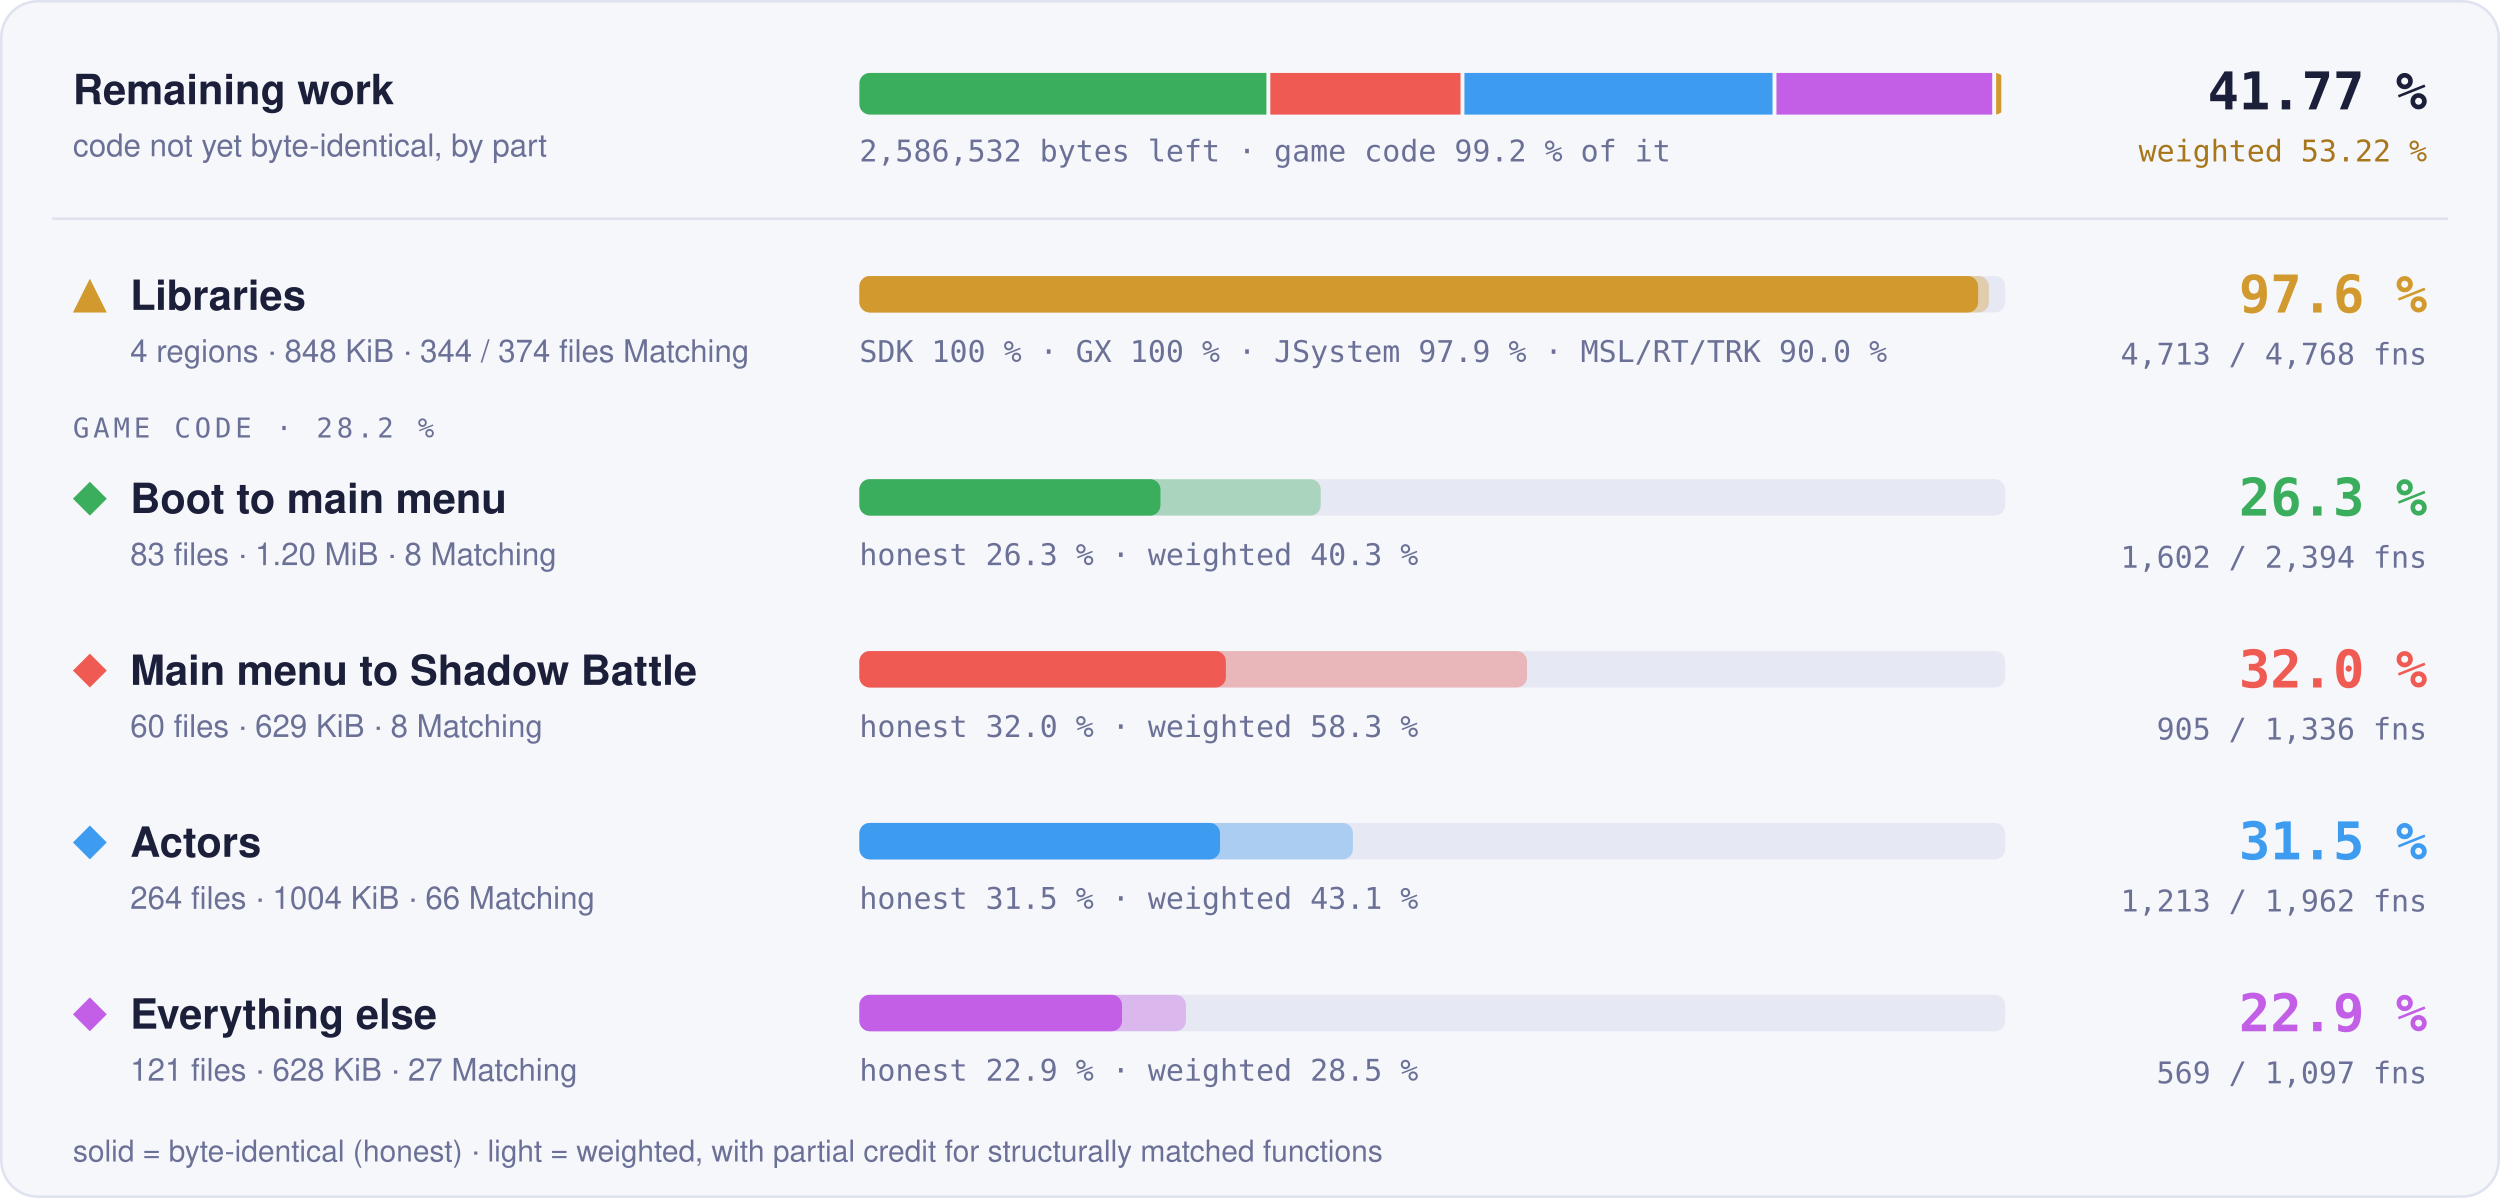
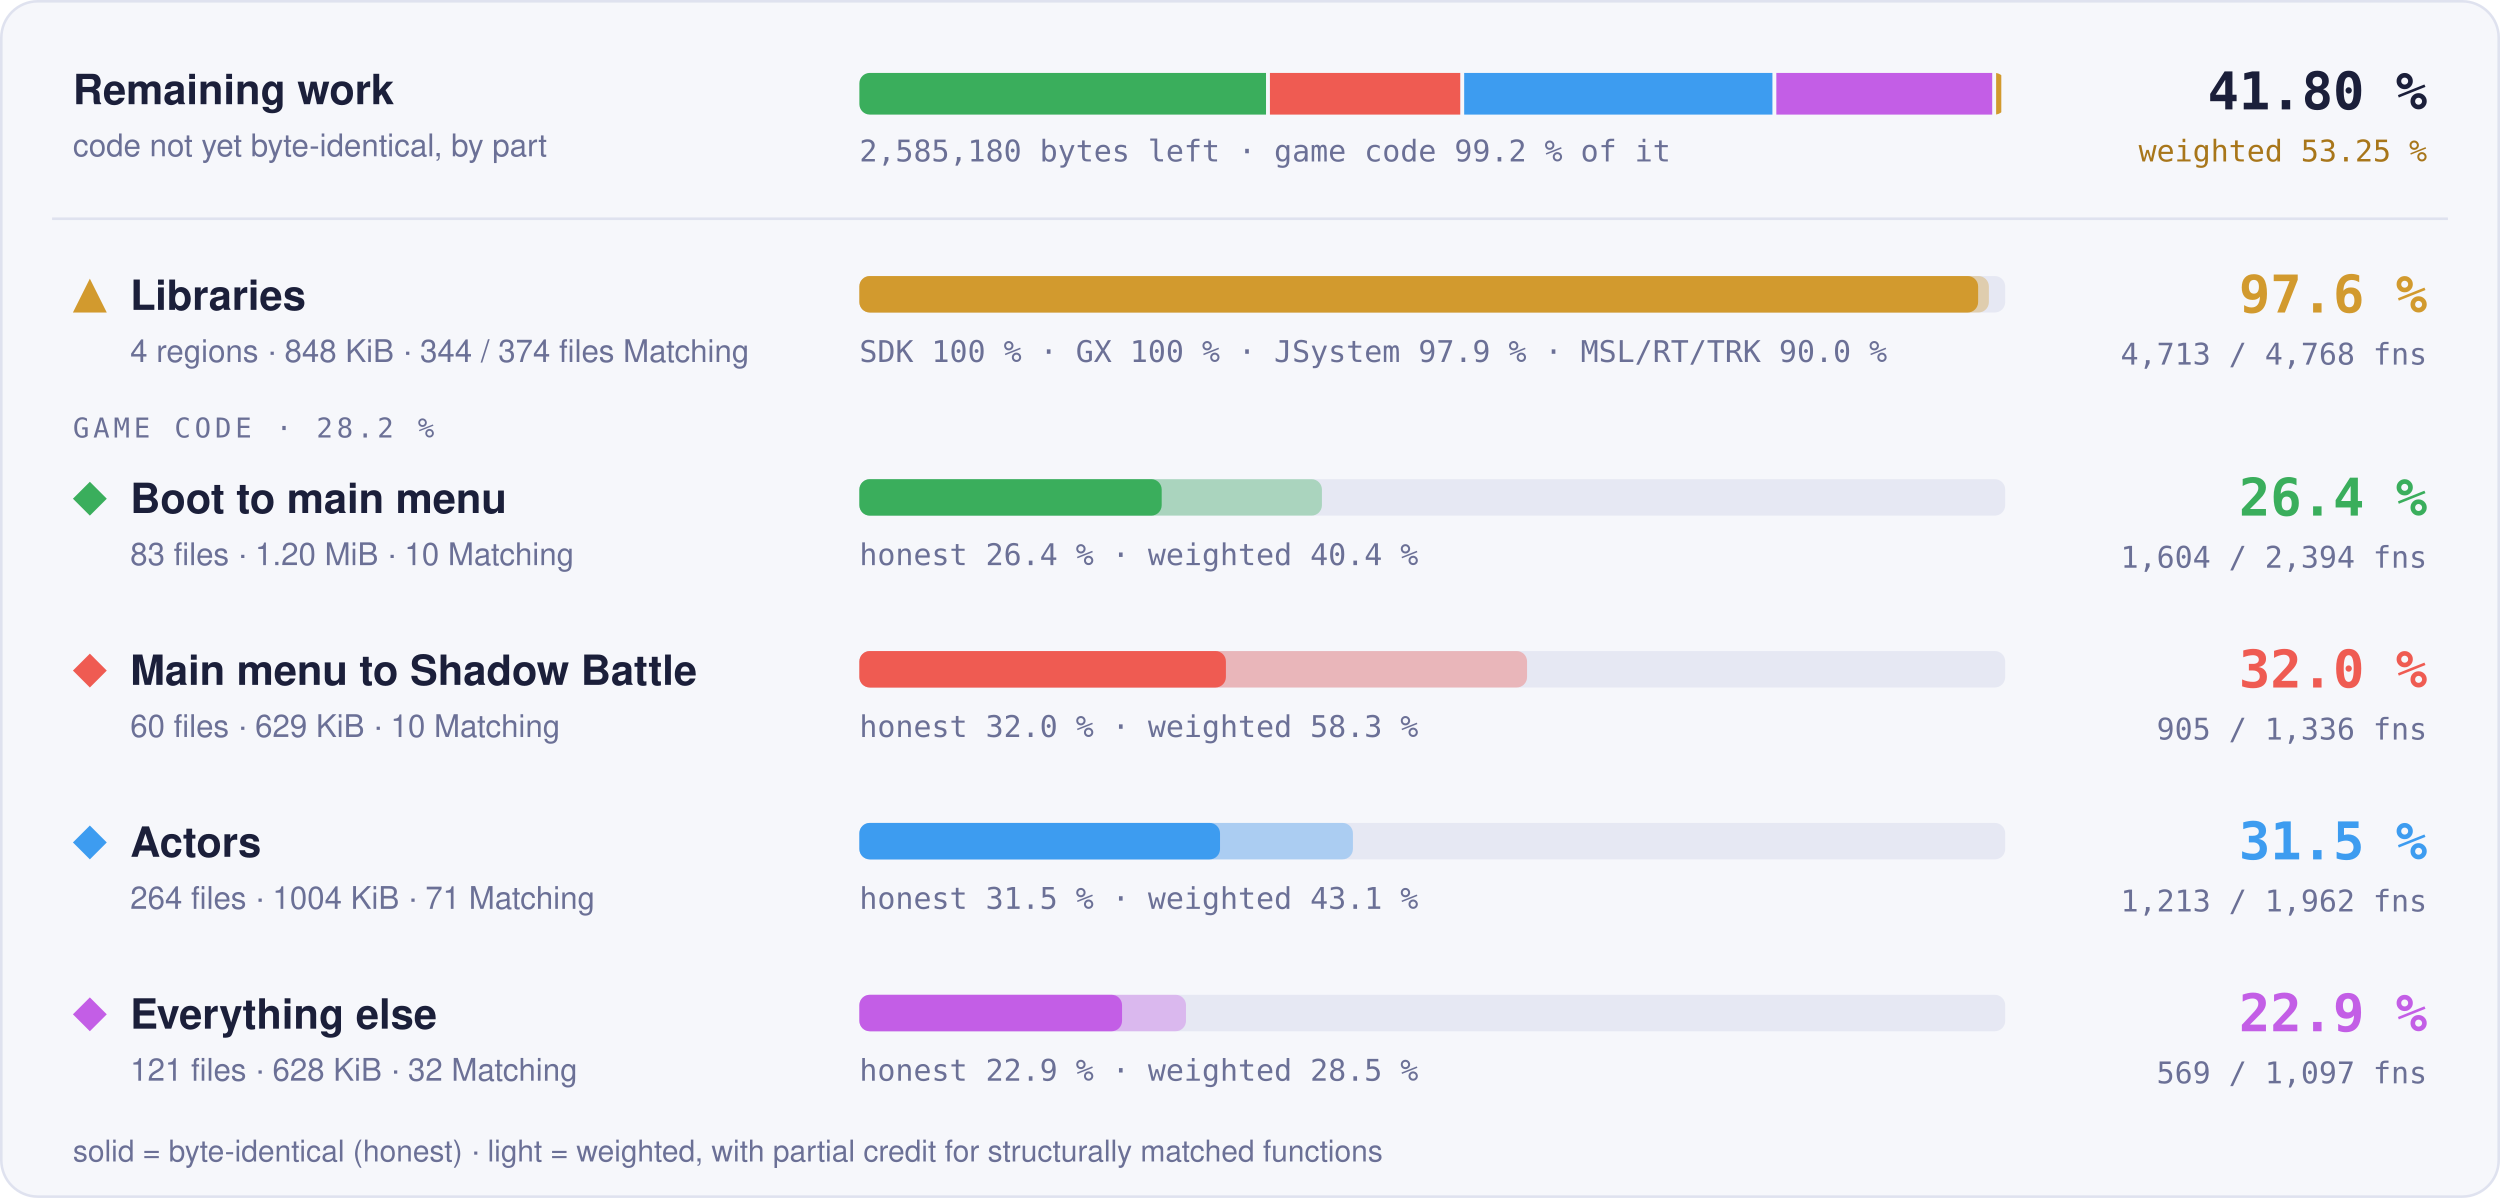
- <svg xmlns="http://www.w3.org/2000/svg" width="960" height="460" viewBox="0 0 960 460" role="img" aria-label="Progress overview: Libraries 97.6 % of code, 4713 of 4768 functions; Boot to main menu 26.3 % of code, 1602 of 2394 functions; Main menu to Shadow Battle 32.0 % of code, 905 of 1336 functions; Actors 31.5 % of code, 1213 of 1962 functions; Everything else 22.9 % of code, 569 of 1097 functions">
+ <svg xmlns="http://www.w3.org/2000/svg" width="960" height="460" viewBox="0 0 960 460" role="img" aria-label="Progress overview: Libraries 97.6 % of code, 4713 of 4768 functions; Boot to main menu 26.4 % of code, 1604 of 2394 functions; Main menu to Shadow Battle 32.0 % of code, 905 of 1336 functions; Actors 31.5 % of code, 1213 of 1962 functions; Everything else 22.9 % of code, 569 of 1097 functions">
  <style>text { font-family: -apple-system, BlinkMacSystemFont, 'Segoe UI', Helvetica, Arial, sans-serif; } .mono { font-family: ui-monospace, SFMono-Regular, 'SF Mono', Menlo, Consolas, monospace; } .grow { transform-box: fill-box; transform-origin: 0 50%; animation: grow 1.4s cubic-bezier(.2,.8,.2,1) both; } @keyframes grow { from { transform: scaleX(0); } } @media (prefers-reduced-motion: reduce) { * { animation: none !important; } }</style>
  <rect x="0.5" y="0.5" width="959" height="459" rx="14" fill="#f6f7fb" stroke="#dfe2ef" />
  <text x="28" y="40" font-size="16" font-weight="700" fill="#1b1f3a">Remaining work</text>
  <text x="28" y="60" font-size="12" fill="#6b7096">code not yet byte-identical, by part</text>
  <clipPath id="rw">
    <rect x="330" y="28" width="440" height="16" rx="4" />
  </clipPath>
  <g clip-path="url(#rw)">
-     <rect class="grow" x="330.00" y="28" width="156.30" height="16" fill="#3aae5c" />
-     <rect class="grow" x="487.80" y="28" width="73.05" height="16" fill="#ef5b52" />
-     <rect class="grow" x="562.34" y="28" width="118.31" height="16" fill="#3d9cf0" />
-     <rect class="grow" x="682.16" y="28" width="82.85" height="16" fill="#c35ee6" />
+     <rect class="grow" x="330.00" y="28" width="156.15" height="16" fill="#3aae5c" />
+     <rect class="grow" x="487.65" y="28" width="73.09" height="16" fill="#ef5b52" />
+     <rect class="grow" x="562.24" y="28" width="118.37" height="16" fill="#3d9cf0" />
+     <rect class="grow" x="682.11" y="28" width="82.90" height="16" fill="#c35ee6" />
    <rect class="grow" x="766.51" y="28" width="1.99" height="16" fill="#d29a2e" />
  </g>
-   <text x="330" y="62" class="mono" font-size="11.5" fill="#6b7096">2,586,532 bytes left · game code 99.2 % of it</text>
-   <text x="932" y="42" text-anchor="end" class="mono" font-size="20" font-weight="700" fill="#1b1f3a">41.77 %</text>
-   <text x="932" y="62" text-anchor="end" class="mono" font-size="11.5" fill="#a8761a">weighted 53.22 %</text>
+   <text x="330" y="62" class="mono" font-size="11.5" fill="#6b7096">2,585,180 bytes left · game code 99.2 % of it</text>
+   <text x="932" y="42" text-anchor="end" class="mono" font-size="20" font-weight="700" fill="#1b1f3a">41.80 %</text>
+   <text x="932" y="62" text-anchor="end" class="mono" font-size="11.5" fill="#a8761a">weighted 53.25 %</text>
  <line x1="20" x2="940" y1="84" y2="84" stroke="#dfe2ef" />
  <g fill="#d29a2e">
    <path d="M34.5 107L41 120L28 120Z" />
  </g>
  <text x="50" y="119" font-size="16" font-weight="700" fill="#1b1f3a">Libraries</text>
  <text x="50" y="139" font-size="12" fill="#6b7096">4 regions · 848 KiB · 344 / 374 files Matching</text>
  <rect x="330" y="106" width="440" height="14" rx="4" fill="#e6e8f3" />
  <rect class="grow" style="animation-delay:0.0s" x="330" y="106" width="433.73" height="14" rx="4" fill="#d29a2e" fill-opacity="0.35" />
  <rect class="grow" style="animation-delay:0.0s" x="330" y="106" width="429.60" height="14" rx="4" fill="#d29a2e" />
  <text x="330" y="139" class="mono" font-size="11.5" fill="#6b7096">SDK 100 % · GX 100 % · JSystem 97.9 % · MSL/RT/TRK 90.0 %</text>
  <text x="932" y="120" text-anchor="end" class="mono" font-size="20" font-weight="700" fill="#d29a2e">97.6 %</text>
  <text x="932" y="140" text-anchor="end" class="mono" font-size="11.5" fill="#6b7096">4,713 / 4,768 fns</text>
  <text x="28" y="168" class="mono" font-size="10.5" letter-spacing="0.14em" fill="#6b7096">GAME CODE · 28.2 %</text>
  <g fill="#3aae5c">
    <path d="M34.5 185L41 191.5L34.5 198L28 191.5Z" />
  </g>
  <text x="50" y="197" font-size="16" font-weight="700" fill="#1b1f3a">Boot to main menu</text>
-   <text x="50" y="217" font-size="12" fill="#6b7096">83 files · 1.20 MiB · 8 Matching</text>
+   <text x="50" y="217" font-size="12" fill="#6b7096">83 files · 1.20 MiB · 10 Matching</text>
  <rect x="330" y="184" width="440" height="14" rx="4" fill="#e6e8f3" />
-   <rect class="grow" style="animation-delay:0.1s" x="330" y="184" width="177.15" height="14" rx="4" fill="#3aae5c" fill-opacity="0.35" />
-   <rect class="grow" style="animation-delay:0.1s" x="330" y="184" width="115.62" height="14" rx="4" fill="#3aae5c" />
-   <text x="330" y="217" class="mono" font-size="11.5" fill="#6b7096">honest 26.3 % · weighted 40.3 %</text>
-   <text x="932" y="198" text-anchor="end" class="mono" font-size="20" font-weight="700" fill="#3aae5c">26.3 %</text>
-   <text x="932" y="218" text-anchor="end" class="mono" font-size="11.5" fill="#6b7096">1,602 / 2,394 fns</text>
+   <rect class="grow" style="animation-delay:0.1s" x="330" y="184" width="177.62" height="14" rx="4" fill="#3aae5c" fill-opacity="0.35" />
+   <rect class="grow" style="animation-delay:0.1s" x="330" y="184" width="116.09" height="14" rx="4" fill="#3aae5c" />
+   <text x="330" y="217" class="mono" font-size="11.5" fill="#6b7096">honest 26.4 % · weighted 40.4 %</text>
+   <text x="932" y="198" text-anchor="end" class="mono" font-size="20" font-weight="700" fill="#3aae5c">26.4 %</text>
+   <text x="932" y="218" text-anchor="end" class="mono" font-size="11.5" fill="#6b7096">1,604 / 2,394 fns</text>
  <g fill="#ef5b52">
    <path d="M34.5 251L41 257.5L34.5 264L28 257.5Z" />
  </g>
  <text x="50" y="263" font-size="16" font-weight="700" fill="#1b1f3a">Main menu to Shadow Battle</text>
-   <text x="50" y="283" font-size="12" fill="#6b7096">60 files · 629 KiB · 8 Matching</text>
+   <text x="50" y="283" font-size="12" fill="#6b7096">60 files · 629 KiB · 10 Matching</text>
  <rect x="330" y="250" width="440" height="14" rx="4" fill="#e6e8f3" />
  <rect class="grow" style="animation-delay:0.2s" x="330" y="250" width="256.39" height="14" rx="4" fill="#ef5b52" fill-opacity="0.35" />
  <rect class="grow" style="animation-delay:0.2s" x="330" y="250" width="140.75" height="14" rx="4" fill="#ef5b52" />
  <text x="330" y="283" class="mono" font-size="11.5" fill="#6b7096">honest 32.0 % · weighted 58.3 %</text>
  <text x="932" y="264" text-anchor="end" class="mono" font-size="20" font-weight="700" fill="#ef5b52">32.0 %</text>
  <text x="932" y="284" text-anchor="end" class="mono" font-size="11.5" fill="#6b7096">905 / 1,336 fns</text>
  <g fill="#3d9cf0">
    <path d="M34.5 317L41 323.5L34.5 330L28 323.5Z" />
  </g>
  <text x="50" y="329" font-size="16" font-weight="700" fill="#1b1f3a">Actors</text>
-   <text x="50" y="349" font-size="12" fill="#6b7096">264 files · 1004 KiB · 66 Matching</text>
+   <text x="50" y="349" font-size="12" fill="#6b7096">264 files · 1004 KiB · 71 Matching</text>
  <rect x="330" y="316" width="440" height="14" rx="4" fill="#e6e8f3" />
  <rect class="grow" style="animation-delay:0.3s" x="330" y="316" width="189.52" height="14" rx="4" fill="#3d9cf0" fill-opacity="0.35" />
  <rect class="grow" style="animation-delay:0.3s" x="330" y="316" width="138.49" height="14" rx="4" fill="#3d9cf0" />
  <text x="330" y="349" class="mono" font-size="11.5" fill="#6b7096">honest 31.5 % · weighted 43.1 %</text>
  <text x="932" y="330" text-anchor="end" class="mono" font-size="20" font-weight="700" fill="#3d9cf0">31.5 %</text>
  <text x="932" y="350" text-anchor="end" class="mono" font-size="11.5" fill="#6b7096">1,213 / 1,962 fns</text>
  <g fill="#c35ee6">
    <path d="M34.5 383L41 389.5L34.5 396L28 389.5Z" />
  </g>
  <text x="50" y="395" font-size="16" font-weight="700" fill="#1b1f3a">Everything else</text>
-   <text x="50" y="415" font-size="12" fill="#6b7096">121 files · 628 KiB · 27 Matching</text>
+   <text x="50" y="415" font-size="12" fill="#6b7096">121 files · 628 KiB · 32 Matching</text>
  <rect x="330" y="382" width="440" height="14" rx="4" fill="#e6e8f3" />
  <rect class="grow" style="animation-delay:0.4s" x="330" y="382" width="125.42" height="14" rx="4" fill="#c35ee6" fill-opacity="0.35" />
  <rect class="grow" style="animation-delay:0.4s" x="330" y="382" width="100.87" height="14" rx="4" fill="#c35ee6" />
  <text x="330" y="415" class="mono" font-size="11.5" fill="#6b7096">honest 22.9 % · weighted 28.5 %</text>
  <text x="932" y="396" text-anchor="end" class="mono" font-size="20" font-weight="700" fill="#c35ee6">22.9 %</text>
  <text x="932" y="416" text-anchor="end" class="mono" font-size="11.5" fill="#6b7096">569 / 1,097 fns</text>
  <text x="28" y="446" font-size="11.5" fill="#6b7096">solid = byte-identical (honest) · light = weighted, with partial credit for structurally matched functions</text>
</svg>
